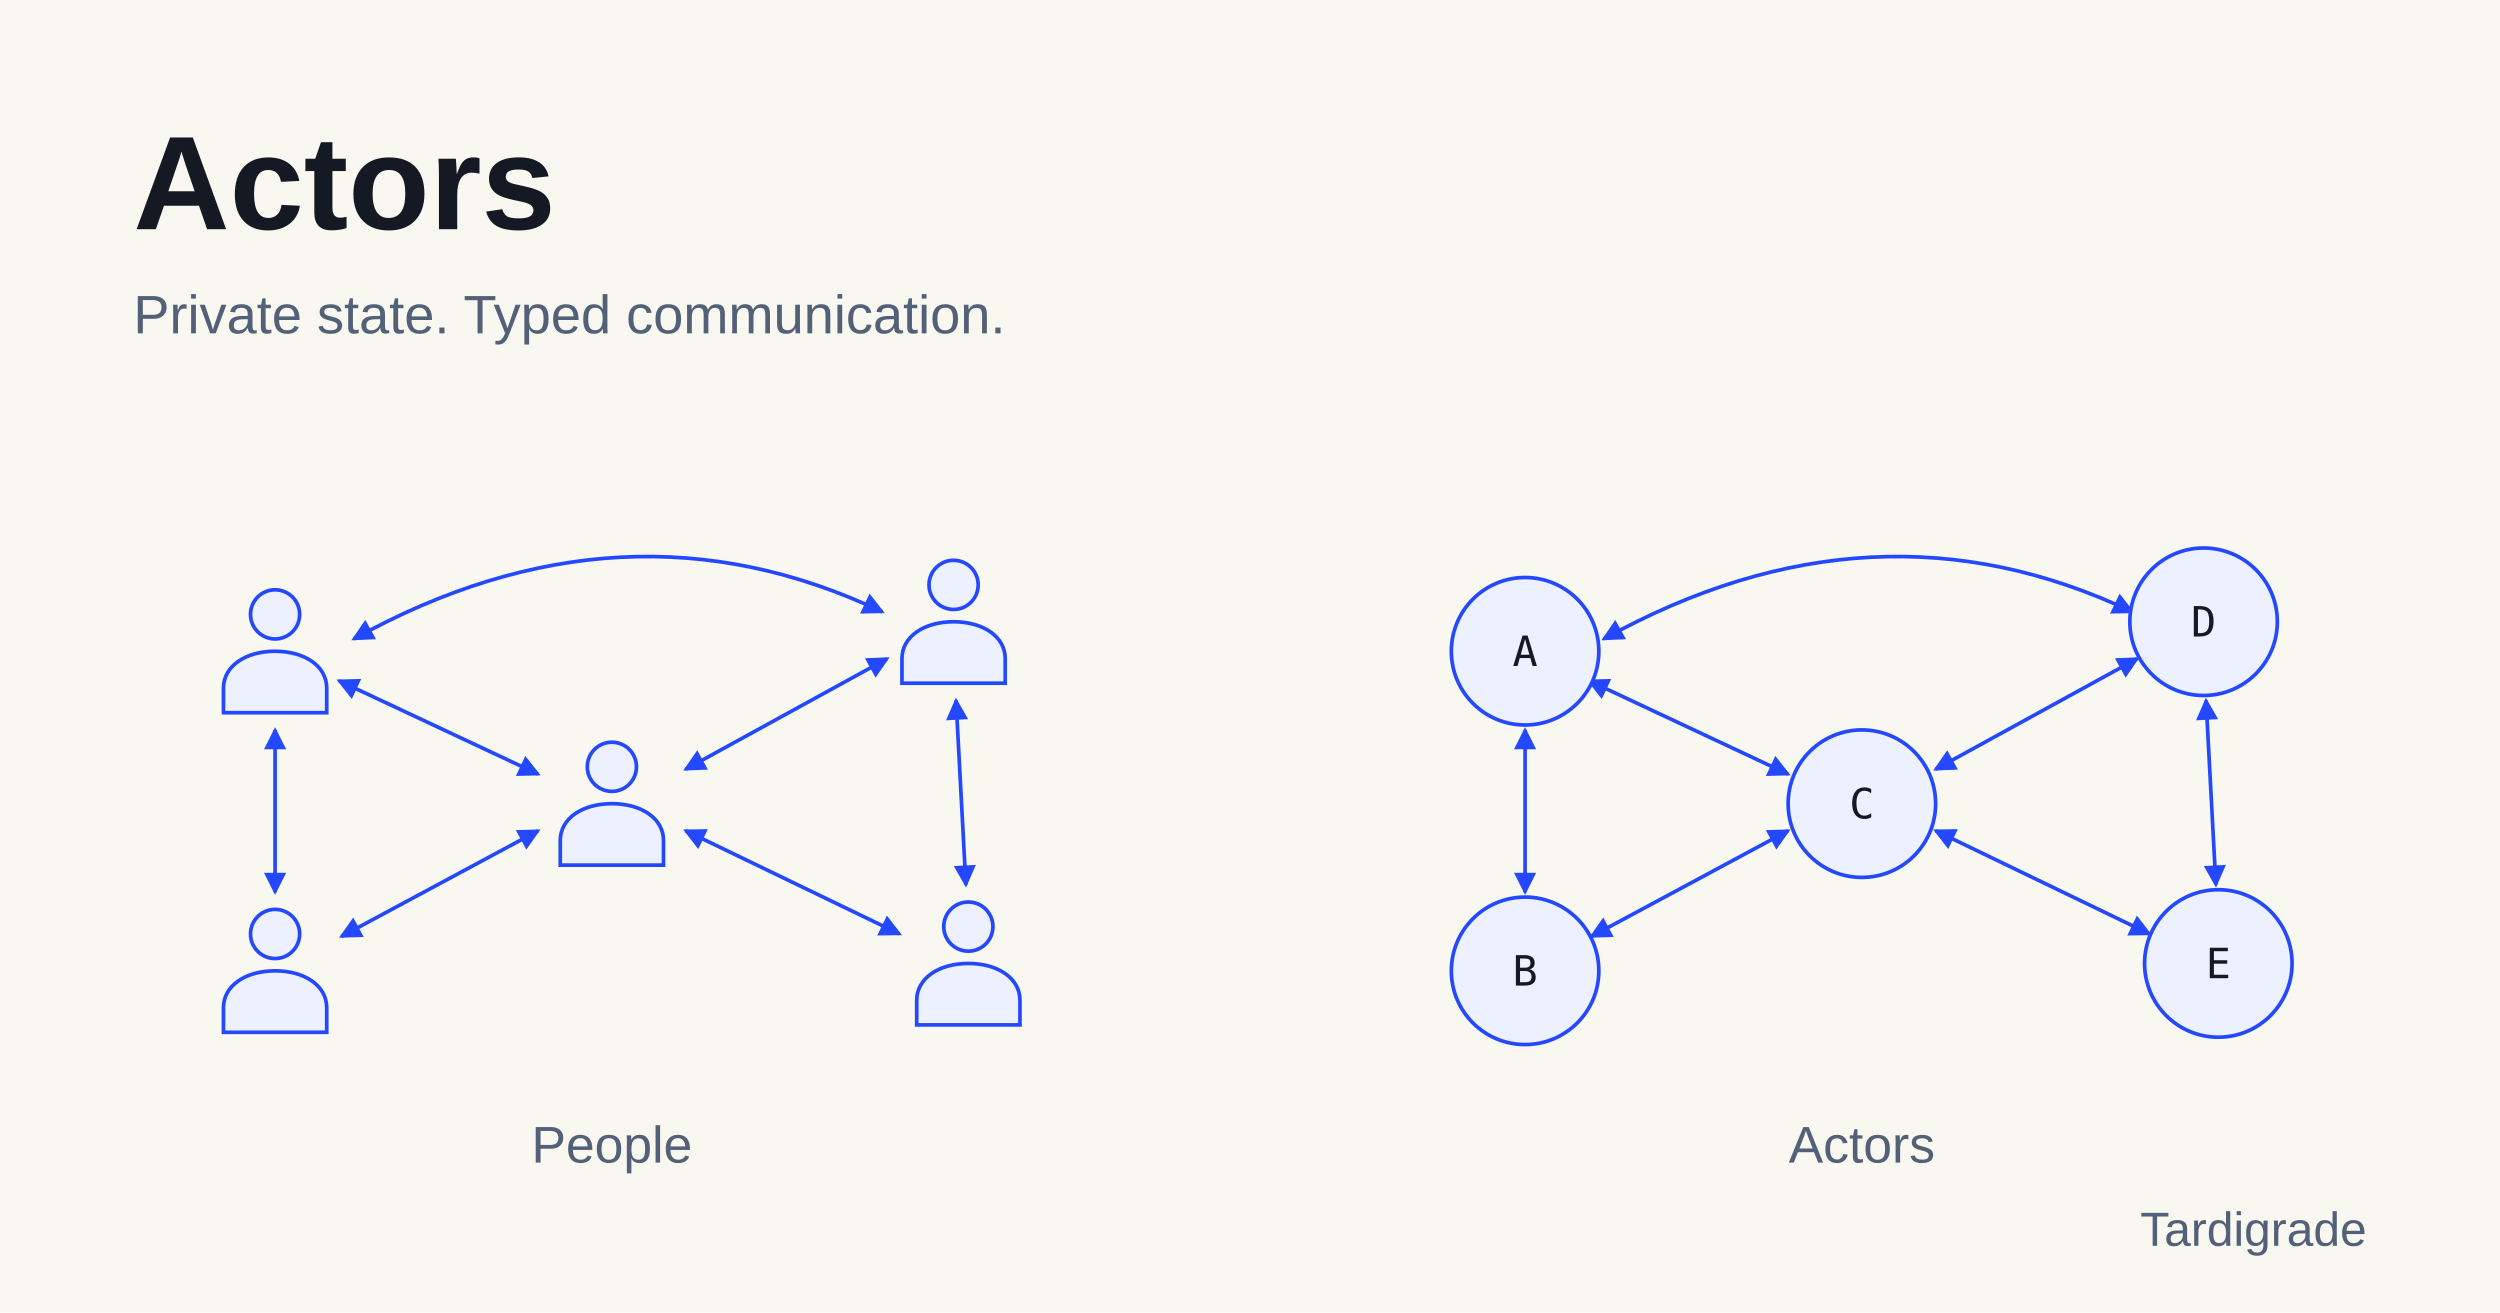
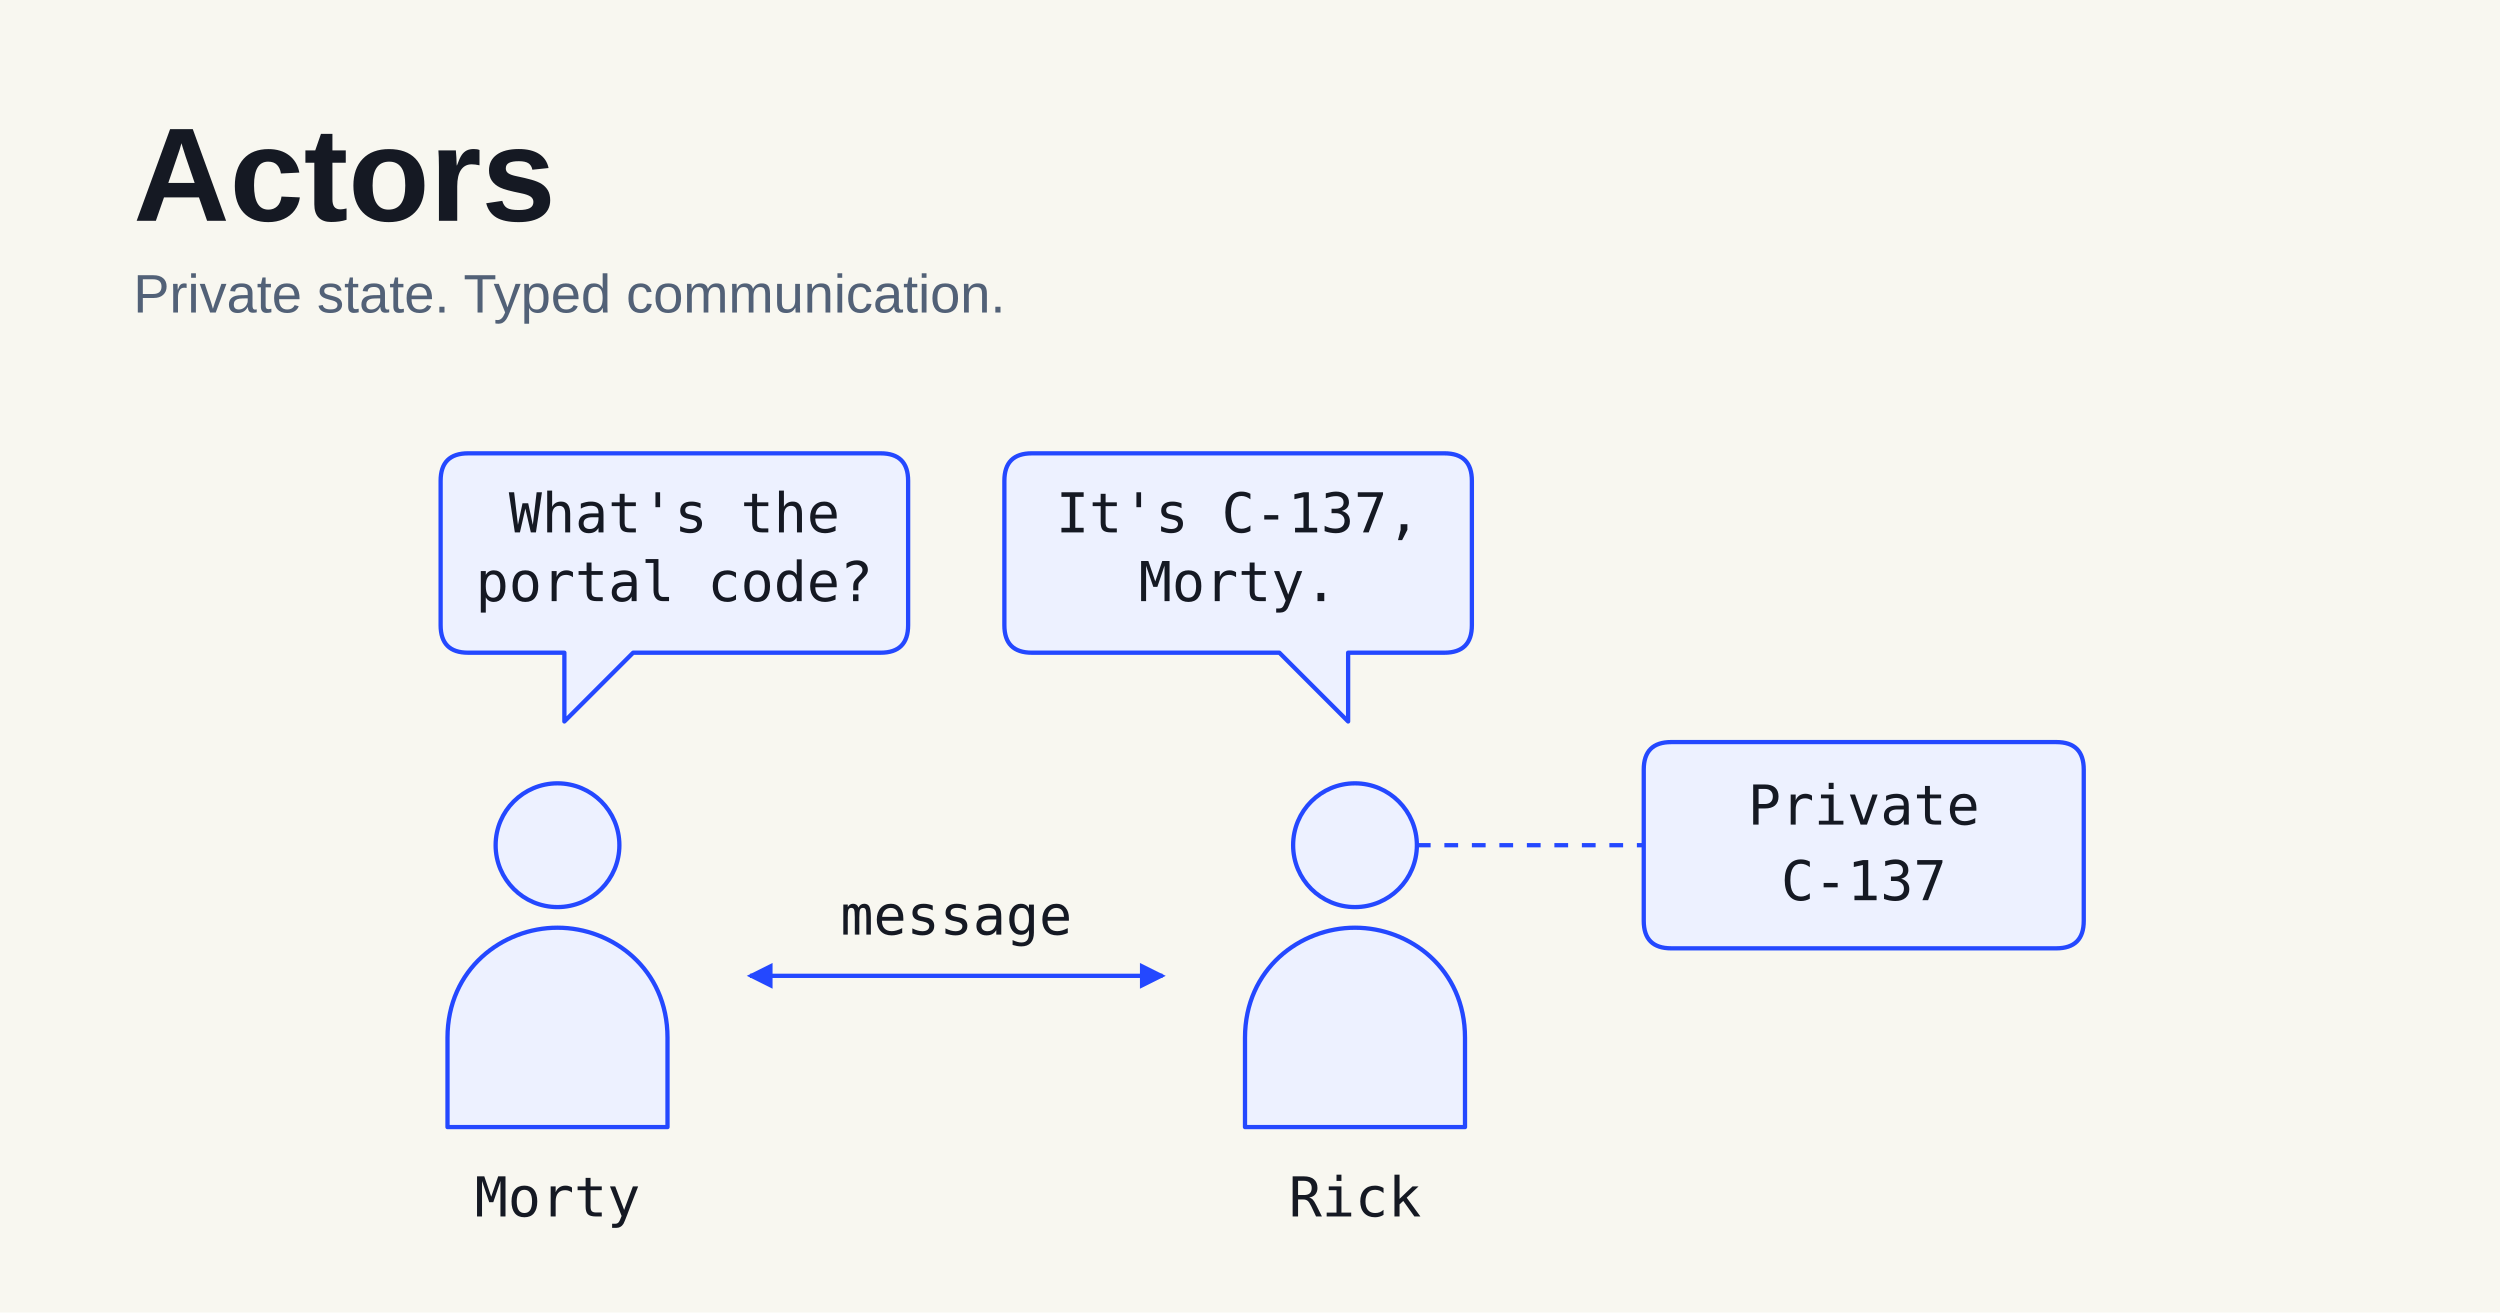
<svg xmlns="http://www.w3.org/2000/svg" width="1200" height="630" viewBox="0 0 1200 630">
  <rect width="1200" height="630" fill="#f8f7f0" />
-   <defs>
-     <marker id="arrow" viewBox="0 0 8 8" refX="7" refY="4" markerWidth="6" markerHeight="6" orient="auto-start-reverse">
-       <path d="M0 0L8 4L0 8Z" fill="#2448ff" />
-     </marker>
-   </defs>
-   <text x="64" y="110" fill="#151923" font-family="Arial, sans-serif" font-size="64" font-weight="600">Actors</text>
-   <text x="64" y="160" fill="#526177" font-family="Arial, sans-serif" font-size="26">Private state. Typed communication.</text>
-   <text x="1136" y="598" fill="#526177" font-family="Arial, sans-serif" font-size="23" text-anchor="end">Tardigrade</text>
-   <g transform="translate(40 230) scale(1.18)">
-     <g fill="none" stroke="#2448ff" stroke-width="1.5" marker-start="url(#arrow)" marker-end="url(#arrow)">
-       <path d="M104 82L185 120" />
-       <path d="M105 186L185 143" />
-       <path d="M245 118L327 73" />
-       <path d="M245 143L332 185" />
-       <path d="M78 102L78 168" />
-       <path d="M355 90L359 165" />
-       <path d="M110 65Q220 4 325 54" />
+   <style>
+     .actor-communication-person, circle { fill: #edf1ff; stroke: #2448ff; stroke-width: 1.25; stroke-linejoin: round; }
+     .conversation text { fill: #151923; font-family: monospace; font-size: 16px; text-anchor: middle; }
+     .actor-communication-links path { fill: none; stroke: #2448ff; stroke-width: 1.25; }
+     marker path { fill: #2448ff; }
+   </style>
+   <text x="64" y="106" fill="#151923" font-family="Arial, sans-serif" font-size="64" font-weight="600">Actors</text>
+   <text x="64" y="150" fill="#526177" font-family="Arial, sans-serif" font-size="26">Private state. Typed communication.</text>
+   <g class="conversation" transform="translate(96 178) scale(1.65)">
+     <defs>
+       <marker id="_R_0_" viewBox="0 0 8 8" refX="7" refY="4" markerWidth="6" markerHeight="6" orient="auto-start-reverse">
+         <path d="M0 0L8 4L0 8Z" />
+       </marker>
+     </defs>
+     <g class="actor-communication-links" aria-hidden="true">
+       <path d="M160 176H280" marker-start="url(#_R_0_)" marker-end="url(#_R_0_)" />
+       <path d="M354 138H420" stroke-dasharray="4 4" />
    </g>
-     <g transform="translate(78 70)" fill="#edf1ff" stroke="#2448ff" stroke-width="1.5">
-       <circle cy="-15" r="10" />
-       <path d="M-21 25V15C-21 6-12 0 0 0S21 6 21 15V25Z" />
+     <text x="220" y="164">message</text>
+     <path class="actor-communication-person" d="M78 24H198Q206 24 206 32V74Q206 82 198 82H126L106 102V82H78Q70 82 70 74V32Q70 24 78 24Z" />
+     <path class="actor-communication-person" d="M242 24H362Q370 24 370 32V74Q370 82 362 82H334V102L314 82H242Q234 82 234 74V32Q234 24 242 24Z" />
+     <text x="138" y="47">What's the</text>
+     <text x="138" y="67">portal code?</text>
+     <text x="302" y="47">It's C-137,</text>
+     <text x="302" y="67">Morty.</text>
+     <g transform="translate(104 158)">
+       <circle cy="-20" r="18" />
+       <path class="actor-communication-person" d="M-32 62V36C-32 16-16 4 0 4S32 16 32 36V62Z" />
+       <text y="88">Morty</text>
    </g>
-     <g transform="translate(78 200)" fill="#edf1ff" stroke="#2448ff" stroke-width="1.5">
-       <circle cy="-15" r="10" />
-       <path d="M-21 25V15C-21 6-12 0 0 0S21 6 21 15V25Z" />
+     <g transform="translate(336 158)">
+       <circle cy="-20" r="18" />
+       <path class="actor-communication-person" d="M-32 62V36C-32 16-16 4 0 4S32 16 32 36V62Z" />
+       <text y="88">Rick</text>
    </g>
-     <g transform="translate(215 132)" fill="#edf1ff" stroke="#2448ff" stroke-width="1.5">
-       <circle cy="-15" r="10" />
-       <path d="M-21 25V15C-21 6-12 0 0 0S21 6 21 15V25Z" />
-     </g>
-     <g transform="translate(354 58)" fill="#edf1ff" stroke="#2448ff" stroke-width="1.5">
-       <circle cy="-15" r="10" />
-       <path d="M-21 25V15C-21 6-12 0 0 0S21 6 21 15V25Z" />
-     </g>
-     <g transform="translate(360 197)" fill="#edf1ff" stroke="#2448ff" stroke-width="1.5">
-       <circle cy="-15" r="10" />
-       <path d="M-21 25V15C-21 6-12 0 0 0S21 6 21 15V25Z" />
-     </g>
-     <text x="215" y="278" fill="#526177" font-family="Arial, sans-serif" font-size="21" text-anchor="middle">People</text>
-   </g>
-   <g transform="translate(640 230) scale(1.18)">
-     <g fill="none" stroke="#2448ff" stroke-width="1.5" marker-start="url(#arrow)" marker-end="url(#arrow)">
-       <path d="M104 82L185 120" />
-       <path d="M105 186L185 143" />
-       <path d="M245 118L327 73" />
-       <path d="M245 143L332 185" />
-       <path d="M78 102L78 168" />
-       <path d="M355 90L359 165" />
-       <path d="M110 65Q220 4 325 54" />
-     </g>
-     <g transform="translate(78 70)" fill="#edf1ff" stroke="#2448ff" stroke-width="1.5">
-       <circle r="30" />
-       <text y="6" fill="#151923" stroke="none" text-anchor="middle" font-family="monospace" font-size="17">A</text>
-     </g>
-     <g transform="translate(78 200)" fill="#edf1ff" stroke="#2448ff" stroke-width="1.5">
-       <circle r="30" />
-       <text y="6" fill="#151923" stroke="none" text-anchor="middle" font-family="monospace" font-size="17">B</text>
-     </g>
-     <g transform="translate(215 132)" fill="#edf1ff" stroke="#2448ff" stroke-width="1.5">
-       <circle r="30" />
-       <text y="6" fill="#151923" stroke="none" text-anchor="middle" font-family="monospace" font-size="17">C</text>
-     </g>
-     <g transform="translate(354 58)" fill="#edf1ff" stroke="#2448ff" stroke-width="1.5">
-       <circle r="30" />
-       <text y="6" fill="#151923" stroke="none" text-anchor="middle" font-family="monospace" font-size="17">D</text>
-     </g>
-     <g transform="translate(360 197)" fill="#edf1ff" stroke="#2448ff" stroke-width="1.5">
-       <circle r="30" />
-       <text y="6" fill="#151923" stroke="none" text-anchor="middle" font-family="monospace" font-size="17">E</text>
-     </g>
-     <text x="215" y="278" fill="#526177" font-family="Arial, sans-serif" font-size="21" text-anchor="middle">Actors</text>
+     <path class="actor-communication-person" d="M428 108H540Q548 108 548 116V160Q548 168 540 168H428Q420 168 420 160V116Q420 108 428 108Z" />
+     <text x="484" y="132">Private</text>
+     <text x="484" y="154">C-137</text>
  </g>
</svg>
